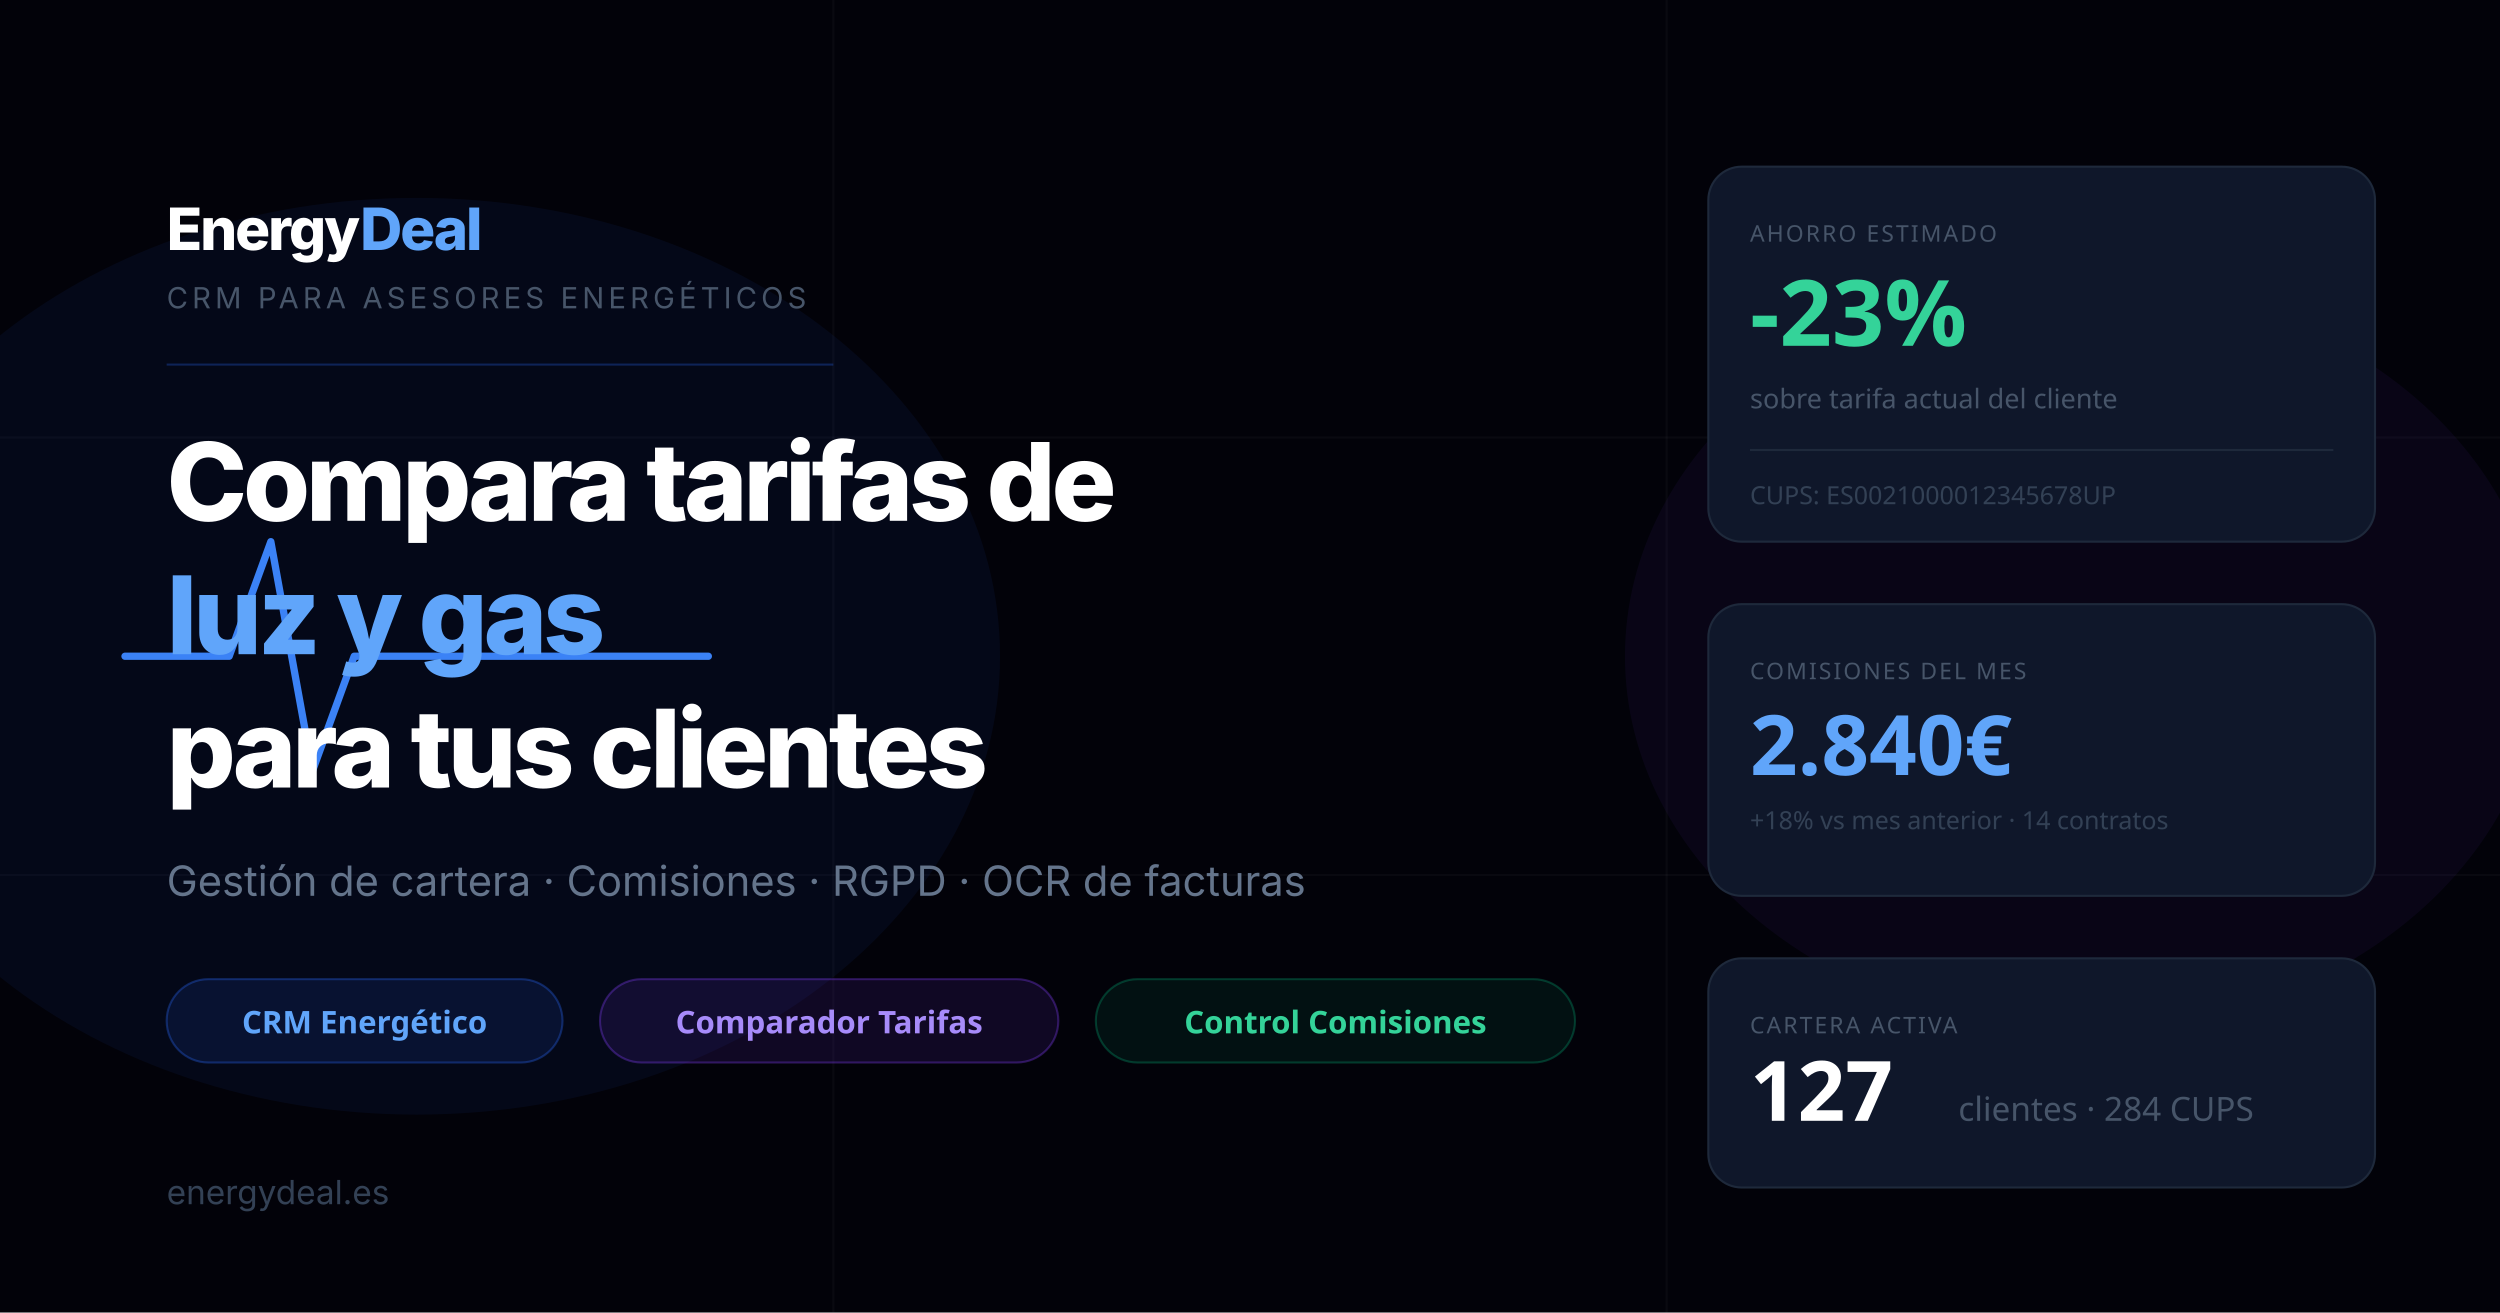
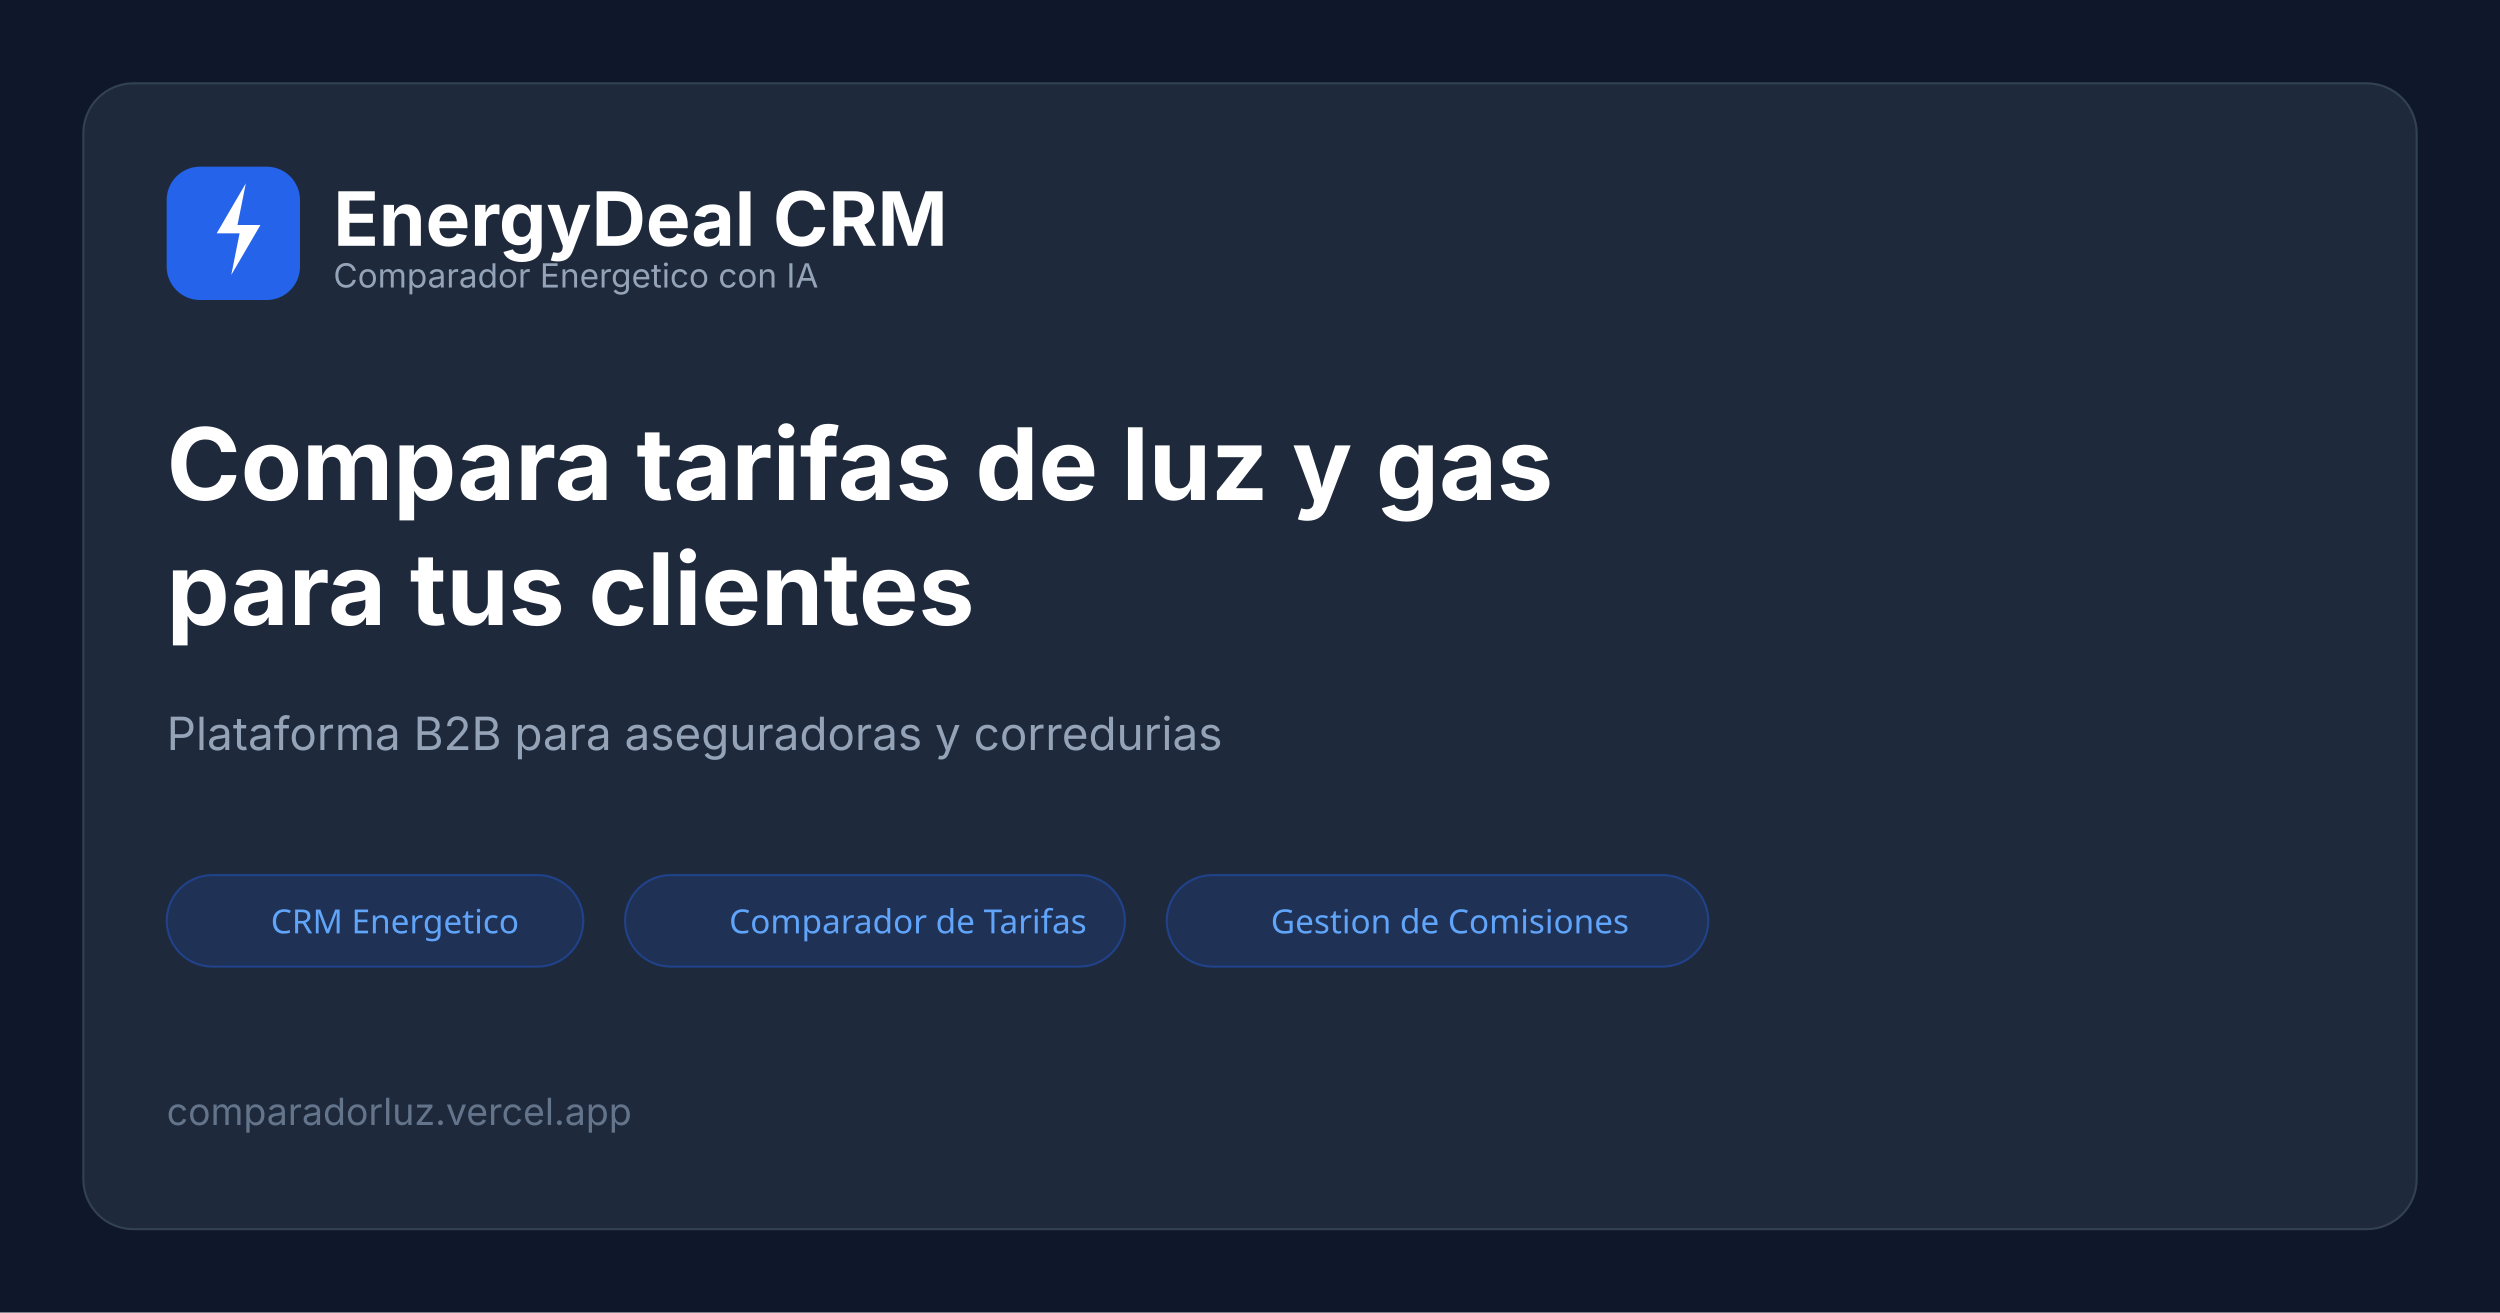
- <svg xmlns="http://www.w3.org/2000/svg" width="1200" height="630" viewBox="0 0 1200 630" fill="none">
-   <rect width="1200" height="630" fill="#020209" />
-   <line x1="0" y1="210" x2="1200" y2="210" stroke="#ffffff" stroke-opacity="0.03" />
-   <line x1="0" y1="420" x2="1200" y2="420" stroke="#ffffff" stroke-opacity="0.03" />
-   <line x1="400" y1="0" x2="400" y2="630" stroke="#ffffff" stroke-opacity="0.03" />
-   <line x1="800" y1="0" x2="800" y2="630" stroke="#ffffff" stroke-opacity="0.03" />
-   <ellipse cx="200" cy="315" rx="280" ry="220" fill="#2563eb" fill-opacity="0.07" />
-   <ellipse cx="1000" cy="315" rx="220" ry="180" fill="#7c3aed" fill-opacity="0.06" />
-   <polyline points="60,315 110,315 130,260 150,370 170,315 200,315 340,315" stroke="#3b82f6" stroke-width="3.5" stroke-linecap="round" stroke-linejoin="round" fill="none" />
-   <text x="80" y="120" font-family="system-ui, -apple-system, sans-serif" font-size="28" font-weight="800" fill="#ffffff" letter-spacing="-1">Energy<tspan fill="#60a5fa">Deal</tspan>
-   </text>
-   <text x="80" y="148" font-family="system-ui, -apple-system, sans-serif" font-size="14" fill="#475569" letter-spacing="2">CRM PARA ASESORES ENERGÉTICOS</text>
-   <line x1="80" y1="175" x2="400" y2="175" stroke="#2563eb" stroke-opacity="0.3" stroke-width="1" />
-   <text x="80" y="250" font-family="system-ui, -apple-system, sans-serif" font-size="52" font-weight="800" fill="#ffffff" letter-spacing="-2">Compara tarifas de</text>
-   <text x="80" y="314" font-family="system-ui, -apple-system, sans-serif" font-size="52" font-weight="800" fill="#60a5fa" letter-spacing="-2">luz y gas</text>
-   <text x="80" y="378" font-family="system-ui, -apple-system, sans-serif" font-size="52" font-weight="800" fill="#ffffff" letter-spacing="-2">para tus clientes</text>
-   <text x="80" y="430" font-family="system-ui, -apple-system, sans-serif" font-size="20" fill="#64748b">Gestión de cartera · Comisiones · RGPD · OCR de facturas</text>
-   <rect x="80" y="470" width="190" height="40" rx="20" fill="#2563eb" fill-opacity="0.12" stroke="#2563eb" stroke-opacity="0.35" stroke-width="1" />
-   <text x="175" y="496" font-family="system-ui, sans-serif" font-size="15" font-weight="600" fill="#60a5fa" text-anchor="middle">CRM Energético</text>
-   <rect x="288" y="470" width="220" height="40" rx="20" fill="#7c3aed" fill-opacity="0.12" stroke="#7c3aed" stroke-opacity="0.35" stroke-width="1" />
-   <text x="398" y="496" font-family="system-ui, sans-serif" font-size="15" font-weight="600" fill="#a78bfa" text-anchor="middle">Comparador Tarifas</text>
-   <rect x="526" y="470" width="230" height="40" rx="20" fill="#059669" fill-opacity="0.1" stroke="#059669" stroke-opacity="0.35" stroke-width="1" />
-   <text x="641" y="496" font-family="system-ui, sans-serif" font-size="15" font-weight="600" fill="#34d399" text-anchor="middle">Control Comisiones</text>
-   <text x="80" y="578" font-family="system-ui, -apple-system, sans-serif" font-size="16" fill="#334155">energydeal.es</text>
-   <rect x="820" y="80" width="320" height="180" rx="16" fill="#0f172a" stroke="#1e293b" stroke-width="1" />
-   <text x="840" y="116" font-family="system-ui, sans-serif" font-size="11" fill="#475569" letter-spacing="1">AHORRO ESTIMADO</text>
-   <text x="840" y="166" font-family="system-ui, sans-serif" font-size="44" font-weight="800" fill="#34d399">-23%</text>
-   <text x="840" y="196" font-family="system-ui, sans-serif" font-size="13" fill="#475569">sobre tarifa actual del cliente</text>
-   <line x1="840" y1="216" x2="1120" y2="216" stroke="#1e293b" stroke-width="1" />
-   <text x="840" y="242" font-family="system-ui, sans-serif" font-size="12" fill="#334155">CUPS: ES0021000012345678UP</text>
-   <rect x="820" y="290" width="320" height="140" rx="16" fill="#0f172a" stroke="#1e293b" stroke-width="1" />
-   <text x="840" y="326" font-family="system-ui, sans-serif" font-size="11" fill="#475569" letter-spacing="1">COMISIONES DEL MES</text>
-   <text x="840" y="372" font-family="system-ui, sans-serif" font-size="40" font-weight="800" fill="#60a5fa">2.840€</text>
-   <text x="840" y="398" font-family="system-ui, sans-serif" font-size="12" fill="#334155">+18% vs mes anterior · 14 contratos</text>
-   <rect x="820" y="460" width="320" height="110" rx="16" fill="#0f172a" stroke="#1e293b" stroke-width="1" />
-   <text x="840" y="496" font-family="system-ui, sans-serif" font-size="11" fill="#475569" letter-spacing="1">CARTERA ACTIVA</text>
-   <text x="840" y="538" font-family="system-ui, sans-serif" font-size="40" font-weight="800" fill="#ffffff">127</text>
-   <text x="940" y="538" font-family="system-ui, sans-serif" font-size="16" fill="#475569"> clientes · 284 CUPS</text>
+ <svg xmlns="http://www.w3.org/2000/svg" viewBox="0 0 1200 630" fill="none">
+   <rect width="1200" height="630" fill="#0f172a" />
+   <rect x="40" y="40" width="1120" height="550" rx="24" fill="#1e293b" stroke="#334155" stroke-width="1" />
+   <rect x="80" y="80" width="64" height="64" rx="16" fill="#2563eb" />
+   <path d="M118 88L104 112h11l-4 20L125 108h-11l4-20z" fill="#ffffff" />
+   <text x="160" y="118" font-family="system-ui, -apple-system, sans-serif" font-size="36" font-weight="700" fill="#ffffff">EnergyDeal CRM</text>
+   <text x="160" y="138" font-family="system-ui, -apple-system, sans-serif" font-size="16" fill="#94a3b8">Comparador Energetico con IA</text>
+   <text x="80" y="240" font-family="system-ui, -apple-system, sans-serif" font-size="48" font-weight="700" fill="#ffffff">Compara tarifas de luz y gas</text>
+   <text x="80" y="300" font-family="system-ui, -apple-system, sans-serif" font-size="48" font-weight="700" fill="#ffffff">para tus clientes</text>
+   <text x="80" y="360" font-family="system-ui, -apple-system, sans-serif" font-size="22" fill="#94a3b8">Plataforma B2B para aseguradoras y corredurias</text>
+   <rect x="80" y="420" width="200" height="44" rx="22" fill="#2563eb" fill-opacity="0.15" stroke="#2563eb" stroke-opacity="0.4" />
+   <text x="130" y="448" font-family="system-ui, sans-serif" font-size="16" font-weight="500" fill="#60a5fa">CRM Energetico</text>
+   <rect x="300" y="420" width="240" height="44" rx="22" fill="#2563eb" fill-opacity="0.15" stroke="#2563eb" stroke-opacity="0.4" />
+   <text x="350" y="448" font-family="system-ui, sans-serif" font-size="16" font-weight="500" fill="#60a5fa">Comparador de Tarifas</text>
+   <rect x="560" y="420" width="260" height="44" rx="22" fill="#2563eb" fill-opacity="0.15" stroke="#2563eb" stroke-opacity="0.4" />
+   <text x="610" y="448" font-family="system-ui, sans-serif" font-size="16" font-weight="500" fill="#60a5fa">Gestion de Comisiones</text>
+   <text x="80" y="540" font-family="system-ui, -apple-system, sans-serif" font-size="18" fill="#64748b">comparadorluz.vercel.app</text>
</svg>
